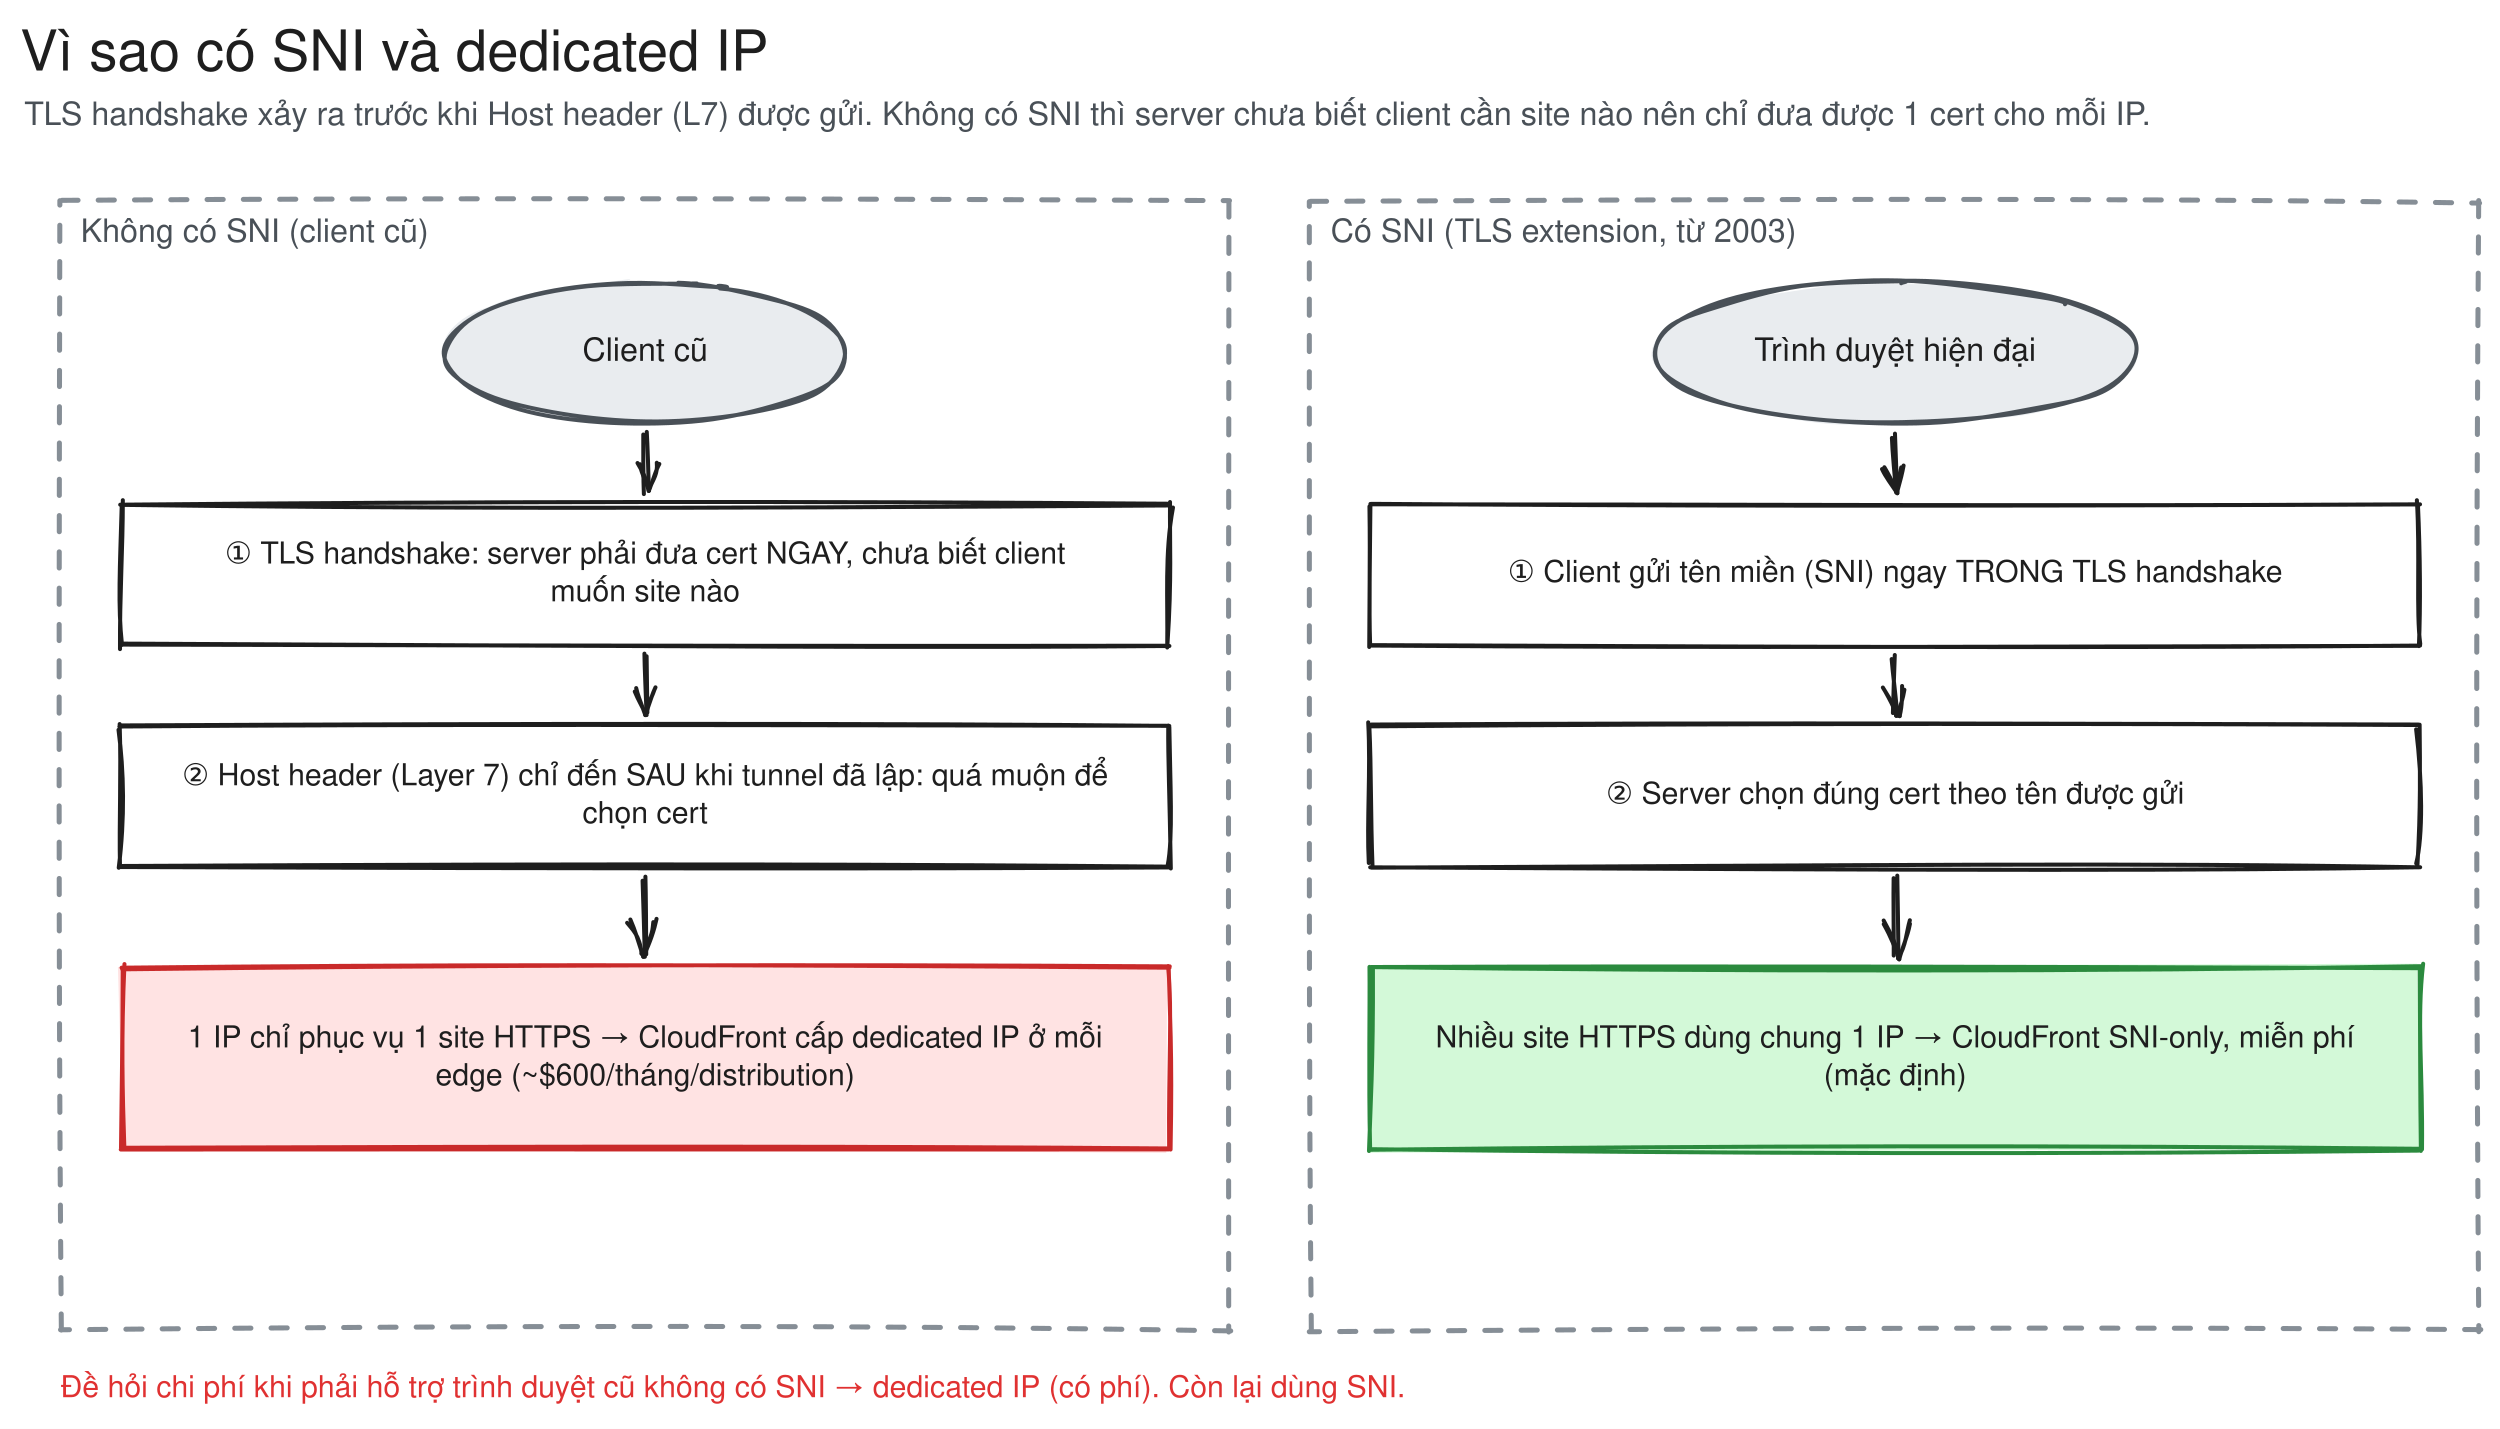
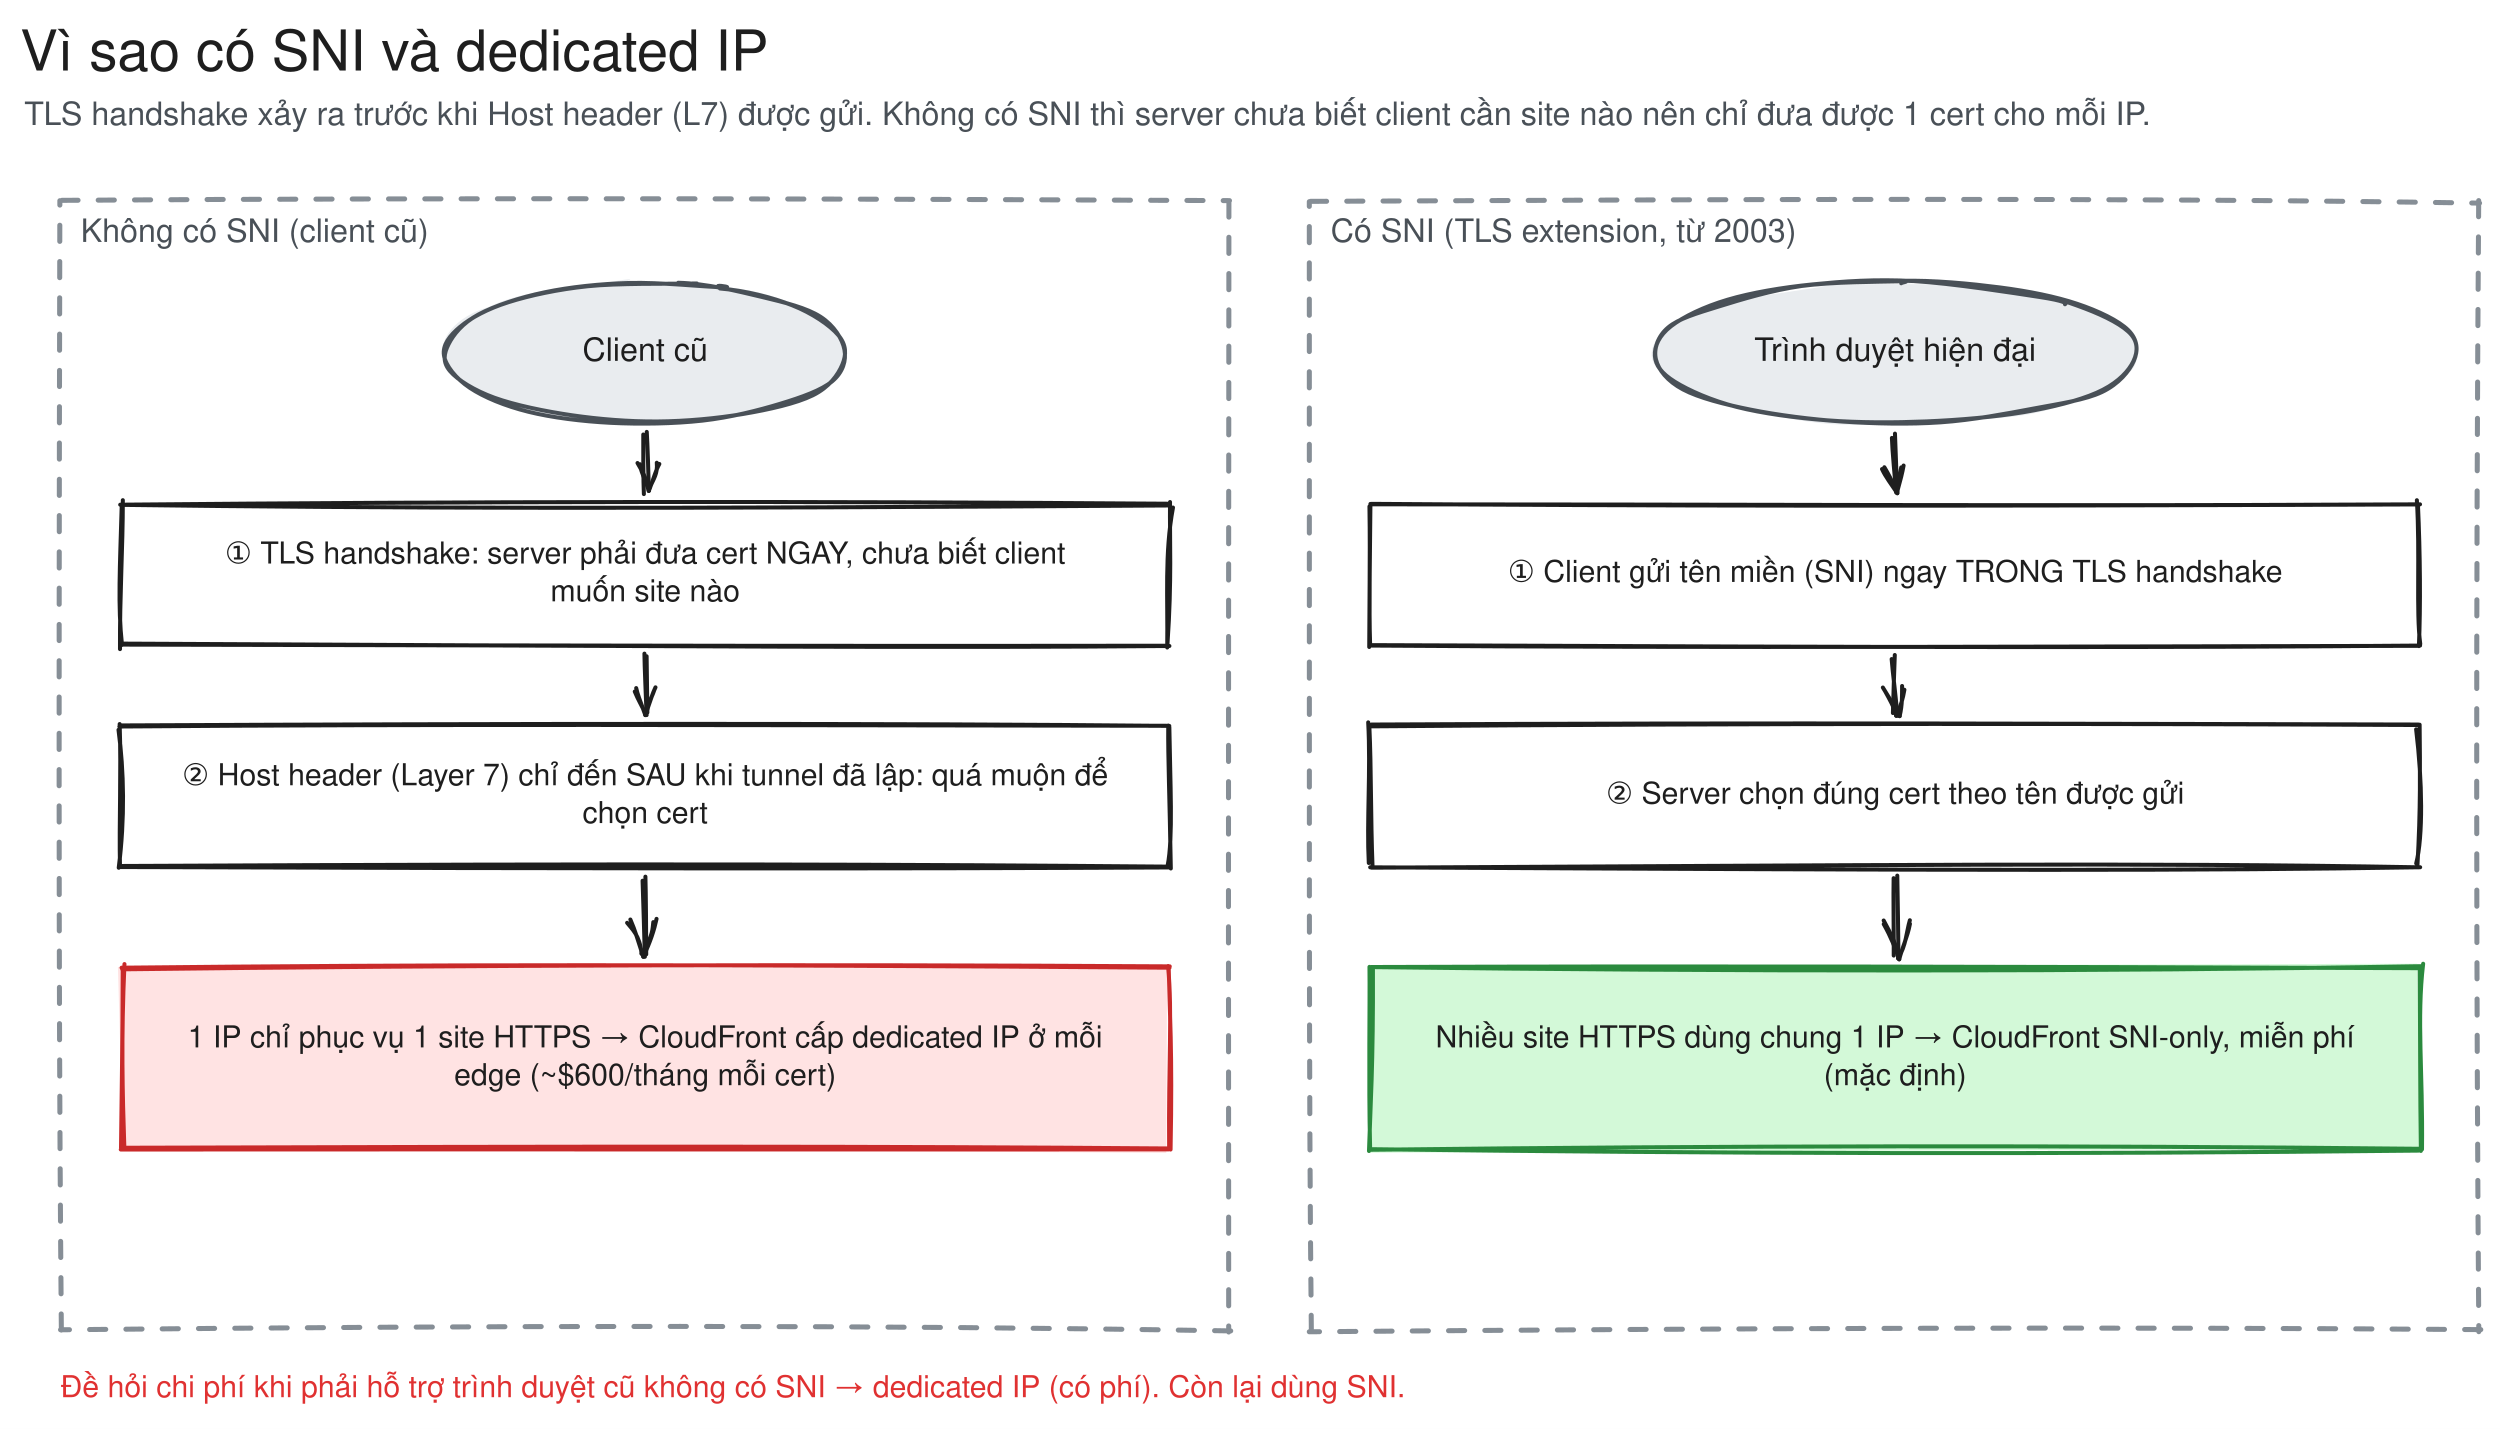
<svg xmlns="http://www.w3.org/2000/svg" version="1.1" viewBox="0 0 1240 708.75" width="1240" height="708.75">
  <defs>
    <style>
      @font-face {
        font-family: "Virgil";
        src: url("https://excalidraw.com/Virgil.woff2");
      }
      @font-face {
        font-family: "Cascadia";
        src: url("https://excalidraw.com/Cascadia.woff2");
      }
    </style>
  </defs>
  <rect x="0" y="0" width="1240" height="708.75" fill="#ffffff" />
  <g transform="translate(10 10) rotate(0 187.46 17.5)">
    <text x="0" y="25" font-family="Helvetica, Segoe UI Emoji" font-size="28px" fill="#1e1e1e" text-anchor="start" style="white-space: pre;" direction="ltr">Vì sao có SNI và dedicated IP</text>
  </g>
  <g transform="translate(12 48) rotate(0 547.92 10)">
    <text x="0" y="14" font-family="Helvetica, Segoe UI Emoji" font-size="16px" fill="#495057" text-anchor="start" style="white-space: pre;" direction="ltr">TLS handshake xảy ra trước khi Host header (L7) được gửi. Không có SNI thì server chưa biết client cần site nào nên chỉ đưa được 1 cert cho mỗi IP.</text>
  </g>
  <g stroke-linecap="round" transform="translate(30 100) rotate(0 290 280)">
    <path d="M0.71 -0.63 C213.53 -2.1, 426.85 -1.23, 579.82 -0.49 M579.54 -0.31 C579.55 121.53, 579.13 243.76, 579.43 560.67 M580.43 560.13 C402.03 557.13, 224.31 557.38, 0.03 559.57 M0.43 559.72 C-0.6 442.59, -1.04 323.64, -0.31 -0.45" stroke="#868e96" stroke-width="2.5" fill="none" stroke-dasharray="8 10" />
  </g>
  <g transform="translate(40 106) rotate(0 87.2 10)">
    <text x="0" y="14" font-family="Helvetica, Segoe UI Emoji" font-size="16px" fill="#495057" text-anchor="start" style="white-space: pre;" direction="ltr">Không có SNI (client cũ)</text>
  </g>
  <g stroke-linecap="round" transform="translate(650 100) rotate(0 290 280)">
    <path d="M-0.01 -0.13 C197.25 -0.97, 392.92 -2.19, 579.86 0.74 M579.43 -0.5 C577.98 198.01, 578.23 396.41, 579.49 560.51 M580.47 559.49 C400.94 558.12, 223.14 558.72, -0.59 560.56 M0.43 560.37 C-0.96 432.93, -0.44 305.99, -0.58 0.03" stroke="#868e96" stroke-width="2.5" fill="none" stroke-dasharray="8 10" />
  </g>
  <g transform="translate(660 106) rotate(0 121.04 10)">
    <text x="0" y="14" font-family="Helvetica, Segoe UI Emoji" font-size="16px" fill="#495057" text-anchor="start" style="white-space: pre;" direction="ltr">Có SNI (TLS extension, từ 2003)</text>
  </g>
  <g stroke-linecap="round" transform="translate(220 140) rotate(0 100 35)">
    <path d="M112.22 0.82 C126.23 0.61, 142.44 2.08, 154.6 4.7 C166.76 7.32, 177.68 12.05, 185.17 16.53 C192.66 21.01, 198.09 26.48, 199.55 31.6 C201.01 36.73, 198.84 42.52, 193.93 47.28 C189.03 52.04, 180.49 56.83, 170.1 60.14 C159.72 63.45, 145.41 65.39, 131.62 67.15 C117.84 68.9, 101.57 71.3, 87.39 70.7 C73.21 70.11, 58.58 66.44, 46.54 63.57 C34.51 60.7, 22.75 57.49, 15.19 53.48 C7.64 49.47, 2.84 44.38, 1.21 39.49 C-0.43 34.6, 0.7 29.14, 5.41 24.11 C10.12 19.08, 19.28 12.92, 29.46 9.3 C39.65 5.69, 50.6 3.79, 66.52 2.42 C82.44 1.04, 113.37 0.97, 124.98 1.04 C136.59 1.11, 136.6 2.32, 136.18 2.82 M88.07 0.43 C102.02 -0.69, 121.15 0.1, 135.08 1.88 C149.01 3.66, 161.98 7.48, 171.66 11.11 C181.34 14.73, 188.59 18.93, 193.17 23.65 C197.75 28.36, 200.82 34.21, 199.13 39.4 C197.43 44.58, 190.98 50.67, 182.99 54.77 C175 58.88, 163.13 61.58, 151.19 64.01 C139.25 66.44, 125.57 68.82, 111.36 69.35 C97.16 69.88, 79.62 68.59, 65.97 67.17 C52.33 65.75, 39.4 64.31, 29.49 60.81 C19.58 57.3, 11.41 51.29, 6.52 46.15 C1.62 41.02, -1.25 35.16, 0.14 29.99 C1.54 24.81, 6.85 19.04, 14.89 15.1 C22.92 11.16, 35.88 9.07, 48.33 6.35 C60.78 3.62, 82.75 -0.29, 89.59 -1.26 C96.42 -2.23, 89.34 -0.13, 89.36 0.52" stroke="none" stroke-width="0" fill="#e9ecef" />
    <path d="M116.38 0.25 C130.21 0.57, 146.03 4.45, 157.78 7.26 C169.53 10.06, 180.05 12.7, 186.9 17.07 C193.74 21.45, 197.87 28.16, 198.85 33.5 C199.84 38.83, 198.14 44.62, 192.81 49.09 C187.49 53.55, 177.65 57.04, 166.91 60.29 C156.17 63.55, 142.36 67.05, 128.37 68.63 C114.39 70.2, 97.39 70.46, 83.01 69.73 C68.63 69, 53.75 67.13, 42.09 64.24 C30.42 61.34, 20 57.03, 13.02 52.36 C6.04 47.7, 0.99 41.29, 0.2 36.24 C-0.58 31.18, 2.98 26.42, 8.3 22.03 C13.63 17.64, 21.62 13.24, 32.16 9.9 C42.7 6.55, 56.81 3.51, 71.55 1.97 C86.28 0.43, 111.83 0.83, 120.57 0.67 C129.3 0.51, 124.26 0.6, 123.97 1.02 M137.09 3.09 C150.12 4.17, 163.21 7.6, 173 11.45 C182.78 15.31, 191.67 21.32, 195.8 26.24 C199.92 31.15, 199.85 35.97, 197.75 40.94 C195.65 45.91, 191.39 51.99, 183.18 56.06 C174.96 60.13, 161.29 63.18, 148.45 65.35 C135.62 67.51, 120.29 68.95, 106.16 69.05 C92.02 69.16, 77.14 67.93, 63.65 65.97 C50.16 64, 35.29 60.92, 25.22 57.27 C15.15 53.62, 7.01 48.49, 3.22 44.07 C-0.57 39.65, 0.14 35.41, 2.49 30.73 C4.84 26.05, 9.36 20.28, 17.31 15.99 C25.25 11.69, 37.68 7.58, 50.16 4.98 C62.65 2.37, 77.68 0.76, 92.24 0.35 C106.81 -0.06, 130.22 2.26, 137.55 2.51 C144.89 2.75, 136.96 1.48, 136.24 1.81" stroke="#495057" stroke-width="2" fill="none" />
  </g>
  <g transform="translate(286.64 165) rotate(0 33.36 10)">
    <text x="33.36" y="14" font-family="Helvetica, Segoe UI Emoji" font-size="16px" fill="#1e1e1e" text-anchor="middle" style="white-space: pre;" direction="ltr">Client cũ</text>
  </g>
  <g stroke-linecap="round" transform="translate(60 250) rotate(0 260 35)">
    <path d="M-1.4 1.72 L521.42 1.7 L521.08 71.85 L-0.21 70.1" stroke="none" stroke-width="0" fill="#ffffff" />
    <path d="M0.43 0.41 C131.11 2.13, 261.45 2.45, 519.88 0.71 M-0.38 0.33 C171.53 -1.27, 343.8 -1.46, 519.86 -0.15 M521.8 1.74 C517.57 24.64, 519.32 46.68, 518.94 71.16 M520.33 -0.99 C520.13 17.9, 521.24 37.62, 519.08 69.07 M520.02 70.41 C407.89 71.41, 294.31 70.67, -0.49 69.23 M519.71 70.28 C385.47 70.51, 251.49 70.31, -0.37 69.72 M-0.48 71.96 C-0.64 44.79, 0.93 21.79, 0.92 -1.91 M0.51 69.9 C-1.61 50.85, -0.5 31.03, 0.38 0.64" stroke="#1e1e1e" stroke-width="2" fill="none" />
  </g>
  <g transform="translate(104 266.25) rotate(0 216 18.75)">
    <text x="216" y="13.25" font-family="Helvetica, Segoe UI Emoji" font-size="15px" fill="#1e1e1e" text-anchor="middle" style="white-space: pre;" direction="ltr">① TLS handshake: server phải đưa cert NGAY, chưa biết client</text>
    <text x="216" y="32" font-family="Helvetica, Segoe UI Emoji" font-size="15px" fill="#1e1e1e" text-anchor="middle" style="white-space: pre;" direction="ltr">muốn site nào</text>
  </g>
  <g stroke-linecap="round" transform="translate(60 360) rotate(0 260 35)">
    <path d="M0.44 -0.93 L518.94 1.51 L519.48 71.15 L1.62 71.52" stroke="none" stroke-width="0" fill="#ffffff" />
    <path d="M-0.79 0.35 C151.38 -0.92, 304.43 -0.33, 519.4 -0.01 M0.14 -0.19 C193.03 -1.15, 385.78 -1.34, 519.96 0.04 M519.99 0.64 C520.37 28.11, 521.93 55.69, 519.13 69.41 M519.45 -0.13 C519.3 16.37, 520.12 34.44, 520.72 70.76 M519.66 69.85 C393.02 68.79, 267.77 68.18, 0.72 69.53 M519.88 70.25 C382.98 70.96, 245.11 70.9, -0.24 70.05 M-1.11 70.41 C1.98 45.99, 1.5 22.61, -1.22 1.99 M-0.49 70.04 C-0.97 47.32, 0.18 23.16, -0.65 -0.87" stroke="#1e1e1e" stroke-width="2" fill="none" />
  </g>
  <g transform="translate(87.8 376.25) rotate(0 232.2 18.75)">
    <text x="232.2" y="13.25" font-family="Helvetica, Segoe UI Emoji" font-size="15px" fill="#1e1e1e" text-anchor="middle" style="white-space: pre;" direction="ltr">② Host header (Layer 7) chỉ đến SAU khi tunnel đã lập: quá muộn để</text>
    <text x="232.2" y="32" font-family="Helvetica, Segoe UI Emoji" font-size="15px" fill="#1e1e1e" text-anchor="middle" style="white-space: pre;" direction="ltr">chọn cert</text>
  </g>
  <g stroke-linecap="round" transform="translate(60 480) rotate(0 260 45)">
    <path d="M-1.52 -0.38 L518.86 0.41 L518.48 91.85 L1.04 88.4" stroke="none" stroke-width="0" fill="#ffe3e3" />
    <path d="M0.61 0.78 C171.82 -1.34, 343.25 -1.74, 520.19 -0.69 M0.3 -0.02 C146.2 -1.6, 291.84 -1.71, 520.08 -0.02 M519.36 -0.87 C521.56 22.98, 519.52 47.68, 519.89 89.43 M519.66 -0.57 C520.1 21.16, 521.59 40.91, 520.6 90.17 M520.5 89.64 C377.39 88.49, 235.1 88.55, 0.7 89.29 M519.78 90.08 C375.93 90.26, 231.5 89.99, -0.1 90.16 M1.67 89.19 C0.76 62.35, 0.06 35.16, 1.73 -1.82 M0.02 89.28 C0.26 63.79, 0.83 37.61, 0.87 0.38" stroke="#c92a2a" stroke-width="2" fill="none" />
  </g>
  <g transform="translate(88.475 506.25) rotate(0 231.525 18.75)">
    <text x="231.525" y="13.25" font-family="Helvetica, Segoe UI Emoji" font-size="15px" fill="#1e1e1e" text-anchor="middle" style="white-space: pre;" direction="ltr">1 IP chỉ phục vụ 1 site HTTPS → CloudFront cấp dedicated IP ở mỗi</text>
-     <text x="231.525" y="32" font-family="Helvetica, Segoe UI Emoji" font-size="15px" fill="#1e1e1e" text-anchor="middle" style="white-space: pre;" direction="ltr">edge (~$600/tháng/distribution)</text>
+     <text x="231.525" y="32" font-family="Helvetica, Segoe UI Emoji" font-size="15px" fill="#1e1e1e" text-anchor="middle" style="white-space: pre;" direction="ltr">edge (~$600/tháng mỗi cert)</text>
  </g>
  <g stroke-linecap="round" transform="translate(820 140) rotate(0 120 35)">
    <path d="M68.77 2.88 C81.91 0.7, 101.06 0.95, 117.27 0.9 C133.48 0.86, 150.92 1.02, 166.01 2.62 C181.1 4.21, 196.57 7.11, 207.8 10.46 C219.03 13.81, 228.1 18.14, 233.39 22.73 C238.67 27.31, 241 33.16, 239.51 37.97 C238.02 42.78, 232.19 47.51, 224.43 51.59 C216.68 55.67, 205.9 59.47, 192.98 62.45 C180.07 65.43, 162.96 68.19, 146.92 69.47 C130.88 70.76, 112.7 71.24, 96.75 70.16 C80.8 69.07, 64.57 65.74, 51.22 62.96 C37.86 60.18, 25.11 57.56, 16.61 53.48 C8.1 49.4, 1.96 43.1, 0.19 38.48 C-1.57 33.86, 1.18 30.18, 6.02 25.75 C10.86 21.33, 16.89 15.74, 29.23 11.92 C41.57 8.09, 69.49 4.53, 80.05 2.82 C90.61 1.11, 91.85 1.14, 92.58 1.63 M125.47 0.99 C141.15 0.75, 158.64 0.98, 173.16 3.06 C187.68 5.15, 202.37 9.79, 212.59 13.51 C222.81 17.23, 230.11 20.76, 234.48 25.38 C238.86 30, 241.09 36.5, 238.85 41.23 C236.61 45.96, 229.67 49.72, 221.03 53.74 C212.38 57.77, 200.3 62.84, 186.99 65.38 C173.68 67.92, 157.56 68.16, 141.16 68.99 C124.76 69.82, 104.47 71.43, 88.6 70.36 C72.72 69.29, 58.51 65.76, 45.92 62.57 C33.34 59.38, 20.85 55.42, 13.09 51.23 C5.33 47.04, 0.27 42.36, -0.65 37.45 C-1.57 32.55, 1.78 26.2, 7.58 21.79 C13.37 17.38, 22.83 13.98, 34.14 10.98 C45.44 7.98, 60.12 5.48, 75.41 3.79 C90.69 2.1, 117.57 1.53, 125.86 0.82 C134.15 0.12, 125.12 -0.98, 125.16 -0.44" stroke="none" stroke-width="0" fill="#e9ecef" />
    <path d="M178.1 3.64 C192.29 5.21, 204.51 9.34, 214.37 13.1 C224.23 16.86, 233.48 21.54, 237.27 26.19 C241.07 30.85, 240.05 36.26, 237.15 41.04 C234.25 45.81, 228.79 50.93, 219.88 54.83 C210.97 58.73, 197.76 62.07, 183.69 64.44 C169.62 66.8, 151.68 68.35, 135.46 69.02 C119.24 69.7, 102.06 69.69, 86.4 68.49 C70.73 67.3, 54.08 65.04, 41.47 61.85 C28.86 58.66, 17.51 53.58, 10.74 49.36 C3.96 45.13, 1.14 41.08, 0.82 36.49 C0.51 31.89, 2.84 26.43, 8.84 21.79 C14.85 17.15, 25.18 12.11, 36.88 8.66 C48.57 5.2, 63.65 2.61, 79.02 1.06 C94.38 -0.48, 110.29 -1.63, 129.07 -0.59 C147.86 0.46, 179.2 5.41, 191.73 7.32 C204.25 9.24, 205.26 10.5, 204.22 10.92 M123.04 -0.71 C138.65 -1.12, 157.5 0.69, 172.03 2.58 C186.56 4.48, 199.61 7.13, 210.21 10.67 C220.82 14.2, 230.95 19.08, 235.65 23.79 C240.35 28.5, 240.59 33.83, 238.41 38.93 C236.23 44.04, 230.87 50.49, 222.59 54.44 C214.3 58.39, 202.05 60.13, 188.7 62.63 C175.35 65.14, 158.25 68.4, 142.49 69.48 C126.74 70.56, 109.86 70.16, 94.17 69.11 C78.48 68.06, 61.57 65.85, 48.33 63.19 C35.1 60.54, 22.6 57.32, 14.77 53.17 C6.94 49.02, 2.58 43.4, 1.35 38.28 C0.11 33.16, 2.2 26.81, 7.37 22.44 C12.54 18.07, 21.34 15.5, 32.39 12.06 C43.44 8.63, 58.86 3.92, 73.68 1.83 C88.5 -0.25, 113.1 -0.23, 121.32 -0.45 C129.53 -0.67, 122.81 0.09, 122.99 0.51" stroke="#495057" stroke-width="2" fill="none" />
  </g>
  <g transform="translate(865.84 165) rotate(0 74.16 10)">
    <text x="74.16" y="14" font-family="Helvetica, Segoe UI Emoji" font-size="16px" fill="#1e1e1e" text-anchor="middle" style="white-space: pre;" direction="ltr">Trình duyệt hiện đại</text>
  </g>
  <g stroke-linecap="round" transform="translate(680 250) rotate(0 260 35)">
    <path d="M1.29 1.03 L520.25 1.79 L521.82 70.1 L-1.82 69.66" stroke="none" stroke-width="0" fill="#ffffff" />
    <path d="M0.74 0.14 C170.68 0.13, 341.14 1.09, 519.55 0.19 M0.27 -0.09 C136.41 0.89, 272.84 1.23, 520.33 0.15 M518.77 -1.89 C520.39 24.74, 518.34 53.5, 520.44 69.43 M519.28 -0.04 C520.43 25.21, 520.6 50.55, 519.78 70.47 M519.37 70.33 C346.27 70.65, 173.51 71.49, 0.34 70.2 M520.36 70.2 C400.24 71.25, 280.11 71.2, -0.11 69.98 M-0.43 69.54 C-1.08 50.31, -0.27 30.75, -0.75 1.2 M-0.86 70.9 C-0.7 46.05, -0.58 20.97, -0.27 -0.05" stroke="#1e1e1e" stroke-width="2" fill="none" />
  </g>
  <g transform="translate(749.95 275.625) rotate(0 190.05 9.375)">
    <text x="190.05" y="13" font-family="Helvetica, Segoe UI Emoji" font-size="15px" fill="#1e1e1e" text-anchor="middle" style="white-space: pre;" direction="ltr">① Client gửi tên miền (SNI) ngay TRONG TLS handshake</text>
  </g>
  <g stroke-linecap="round" transform="translate(680 360) rotate(0 260 35)">
    <path d="M0.92 -1.95 L519.22 -0.27 L519.42 69.1 L-0.68 70.49" stroke="none" stroke-width="0" fill="#ffffff" />
    <path d="M0.2 -0.62 C192.77 -1.69, 386.13 -0.92, 519.45 -0.63 M-0.26 0.27 C188.68 -1.32, 377.22 -1.09, 520 -0.39 M518.4 1.75 C521.53 27.47, 521.84 55, 518.43 68.27 M520.13 -0.56 C520.32 21.23, 520.69 41.02, 519.03 69.45 M519.81 70.19 C382.91 67.69, 247.14 69.2, 0.28 70.37 M520.4 70.16 C412.87 71.9, 306.1 71.83, -0.39 70.19 M-1.08 68.04 C-2.16 47.8, -0.08 21.97, -1.37 -1.71 M0.79 70.33 C-0.2 45.1, 0.19 21.59, -0.81 0.18" stroke="#1e1e1e" stroke-width="2" fill="none" />
  </g>
  <g transform="translate(792.1 385.625) rotate(0 147.9 9.375)">
    <text x="147.9" y="13" font-family="Helvetica, Segoe UI Emoji" font-size="15px" fill="#1e1e1e" text-anchor="middle" style="white-space: pre;" direction="ltr">② Server chọn đúng cert theo tên được gửi</text>
  </g>
  <g stroke-linecap="round" transform="translate(680 480) rotate(0 260 45)">
    <path d="M0.22 -0.55 L518.9 -2 L520.61 89.67 L-0.9 91.76" stroke="none" stroke-width="0" fill="#d3f9d8" />
    <path d="M-0.73 -0.33 C180.12 1.93, 361.24 2.04, 520.68 -0.77 M0.12 -0.36 C153.8 -0.9, 307.4 -0.64, 520.18 0.22 M521.88 -1.98 C518.63 25.6, 521.78 51.76, 521.31 90.08 M520.16 -0.26 C520.44 30.12, 520.33 62.95, 520.76 90.86 M519.71 90.7 C345.59 92.62, 171.59 92.26, 0.67 90 M520.15 89.8 C347.9 87.98, 175.43 88.23, -0.32 90.29 M-0.98 90.9 C-0.33 69.31, 1.19 48.45, 0.97 -0.03 M-0.43 89.45 C-1.26 54.36, -0.49 18.75, -0.74 -0.43" stroke="#2b8a3e" stroke-width="2" fill="none" />
  </g>
  <g transform="translate(709.45 506.25) rotate(0 230.55 18.75)">
    <text x="230.55" y="13.25" font-family="Helvetica, Segoe UI Emoji" font-size="15px" fill="#1e1e1e" text-anchor="middle" style="white-space: pre;" direction="ltr">Nhiều site HTTPS dùng chung 1 IP → CloudFront SNI-only, miễn phí</text>
    <text x="230.55" y="32" font-family="Helvetica, Segoe UI Emoji" font-size="15px" fill="#1e1e1e" text-anchor="middle" style="white-space: pre;" direction="ltr">(mặc định)</text>
  </g>
  <g stroke-linecap="round">
    <g transform="translate(320 216) rotate(0 0 14)">
      <path d="M-0.93 -0.48 C-1.02 4.3, -0.91 24.23, -0.64 29.06 M0.79 -1.78 C1.1 2.65, 1.81 22.8, 1.74 27.49" stroke="#1e1e1e" stroke-width="2" fill="none" />
    </g>
    <g transform="translate(320 216) rotate(0 0 14)">
      <path d="M-3.8 13.66 C-0.51 19.1, 0.25 21.56, 2.14 26.12 M-2.55 14.26 C-2.24 17.8, -0.47 20.43, 1.83 27.43" stroke="#1e1e1e" stroke-width="2" fill="none" />
    </g>
    <g transform="translate(320 216) rotate(0 0 14)">
      <path d="M5.77 13.52 C6.27 18.93, 4.23 21.42, 2.14 26.12 M7.03 14.12 C5.11 17.63, 4.66 20.28, 1.83 27.43" stroke="#1e1e1e" stroke-width="2" fill="none" />
    </g>
  </g>
  <g stroke-linecap="round">
    <g transform="translate(320 326) rotate(0 0 14)">
      <path d="M0.72 -0.49 C0.82 4.05, 1.05 22.84, 1.09 27.44 M-0.36 -1.8 C-0.37 2.89, 0.54 23.73, 0.72 28.68" stroke="#1e1e1e" stroke-width="2" fill="none" />
    </g>
    <g transform="translate(320 326) rotate(0 0 14)">
      <path d="M-5.16 17 C-3.42 21.21, -2.03 23.39, -0.11 27.35 M-4.45 15.29 C-3.83 18.23, -2.64 21.25, 0.08 28.69" stroke="#1e1e1e" stroke-width="2" fill="none" />
    </g>
    <g transform="translate(320 326) rotate(0 0 14)">
      <path d="M4.41 16.62 C2.89 21.02, 1.04 23.33, -0.11 27.35 M5.12 14.92 C3.65 17.95, 2.77 21.05, 0.08 28.69" stroke="#1e1e1e" stroke-width="2" fill="none" />
    </g>
  </g>
  <g stroke-linecap="round">
    <g transform="translate(320 436) rotate(0 0 19)">
      <path d="M0.12 -1.17 C0.34 4.96, 0.54 30.72, 0.52 37.36 M-1.28 0.84 C-1.1 7.06, -0.24 32.59, -0.15 38.56" stroke="#1e1e1e" stroke-width="2" fill="none" />
    </g>
    <g transform="translate(320 436) rotate(0 0 19)">
      <path d="M-8.95 21.71 C-6.43 24.97, -2.76 27.72, -1.77 37.05 M-7.34 20.08 C-4.95 25.5, -3.33 31.24, -0.93 38.55" stroke="#1e1e1e" stroke-width="2" fill="none" />
    </g>
    <g transform="translate(320 436) rotate(0 0 19)">
      <path d="M4.04 21.37 C3.56 24.72, 4.22 27.55, -1.77 37.05 M5.65 19.75 C4.5 25.22, 2.59 31.05, -0.93 38.55" stroke="#1e1e1e" stroke-width="2" fill="none" />
    </g>
  </g>
  <g stroke-linecap="round">
    <g transform="translate(940 216) rotate(0 0 14)">
      <path d="M-0.1 -0.92 C0.05 3.71, 0.75 22.38, 0.94 27.16 M-1.61 1.21 C-1.55 6.03, 0.08 23.64, 0.48 28.26" stroke="#1e1e1e" stroke-width="2" fill="none" />
    </g>
    <g transform="translate(940 216) rotate(0 0 14)">
      <path d="M-6.52 16.66 C-4.69 20.6, -2.2 23.74, 1.07 28.64 M-5.36 15.75 C-3.38 19, -1.67 22.43, 0.99 27.94" stroke="#1e1e1e" stroke-width="2" fill="none" />
    </g>
    <g transform="translate(940 216) rotate(0 0 14)">
      <path d="M3.02 15.82 C1.94 20.01, 1.54 23.41, 1.07 28.64 M4.18 14.91 C3.55 18.43, 2.65 22.08, 0.99 27.94" stroke="#1e1e1e" stroke-width="2" fill="none" />
    </g>
  </g>
  <g stroke-linecap="round">
    <g transform="translate(940 326) rotate(0 0 14)">
      <path d="M-0.19 -1.12 C-0.33 3.39, -1.05 22.7, -1.11 27.67 M-1.74 0.9 C-1.5 5.54, 0.99 24.73, 1.02 29.04" stroke="#1e1e1e" stroke-width="2" fill="none" />
    </g>
    <g transform="translate(940 326) rotate(0 0 14)">
      <path d="M-6.1 15.01 C-3.5 19.22, -0.65 23.79, 2.22 29.2 M-4.96 16.87 C-2.67 21.05, -0.57 24.53, 0.5 28.98" stroke="#1e1e1e" stroke-width="2" fill="none" />
    </g>
    <g transform="translate(940 326) rotate(0 0 14)">
      <path d="M3.44 14.25 C3.4 18.66, 3.61 23.43, 2.22 29.2 M4.58 16.11 C3.82 20.5, 2.86 24.22, 0.5 28.98" stroke="#1e1e1e" stroke-width="2" fill="none" />
    </g>
  </g>
  <g stroke-linecap="round">
    <g transform="translate(940 436) rotate(0 0 19)">
      <path d="M-0.76 -0.42 C-0.96 5.94, -0.63 31.36, -0.71 37.96 M1.05 -1.69 C1.19 4.9, 1.63 32.96, 1.64 39.48" stroke="#1e1e1e" stroke-width="2" fill="none" />
    </g>
    <g transform="translate(940 436) rotate(0 0 19)">
      <path d="M-5.7 20.57 C-2.85 25.94, 1.33 33.27, 1.48 39.29 M-5.67 22.37 C-2.03 28.78, 0.08 34.39, 2.01 39.83" stroke="#1e1e1e" stroke-width="2" fill="none" />
    </g>
    <g transform="translate(940 436) rotate(0 0 19)">
      <path d="M7.29 20.44 C5.69 25.77, 5.41 33.15, 1.48 39.29 M7.33 22.24 C6.11 28.76, 3.38 34.41, 2.01 39.83" stroke="#1e1e1e" stroke-width="2" fill="none" />
    </g>
  </g>
  <g transform="translate(30 680) rotate(0 336.675 9.375)">
    <text x="0" y="13" font-family="Helvetica, Segoe UI Emoji" font-size="15px" fill="#e03131" text-anchor="start" style="white-space: pre;" direction="ltr">Đề hỏi chi phí khi phải hỗ trợ trình duyệt cũ không có SNI → dedicated IP (có phí). Còn lại dùng SNI.</text>
  </g>
</svg>
